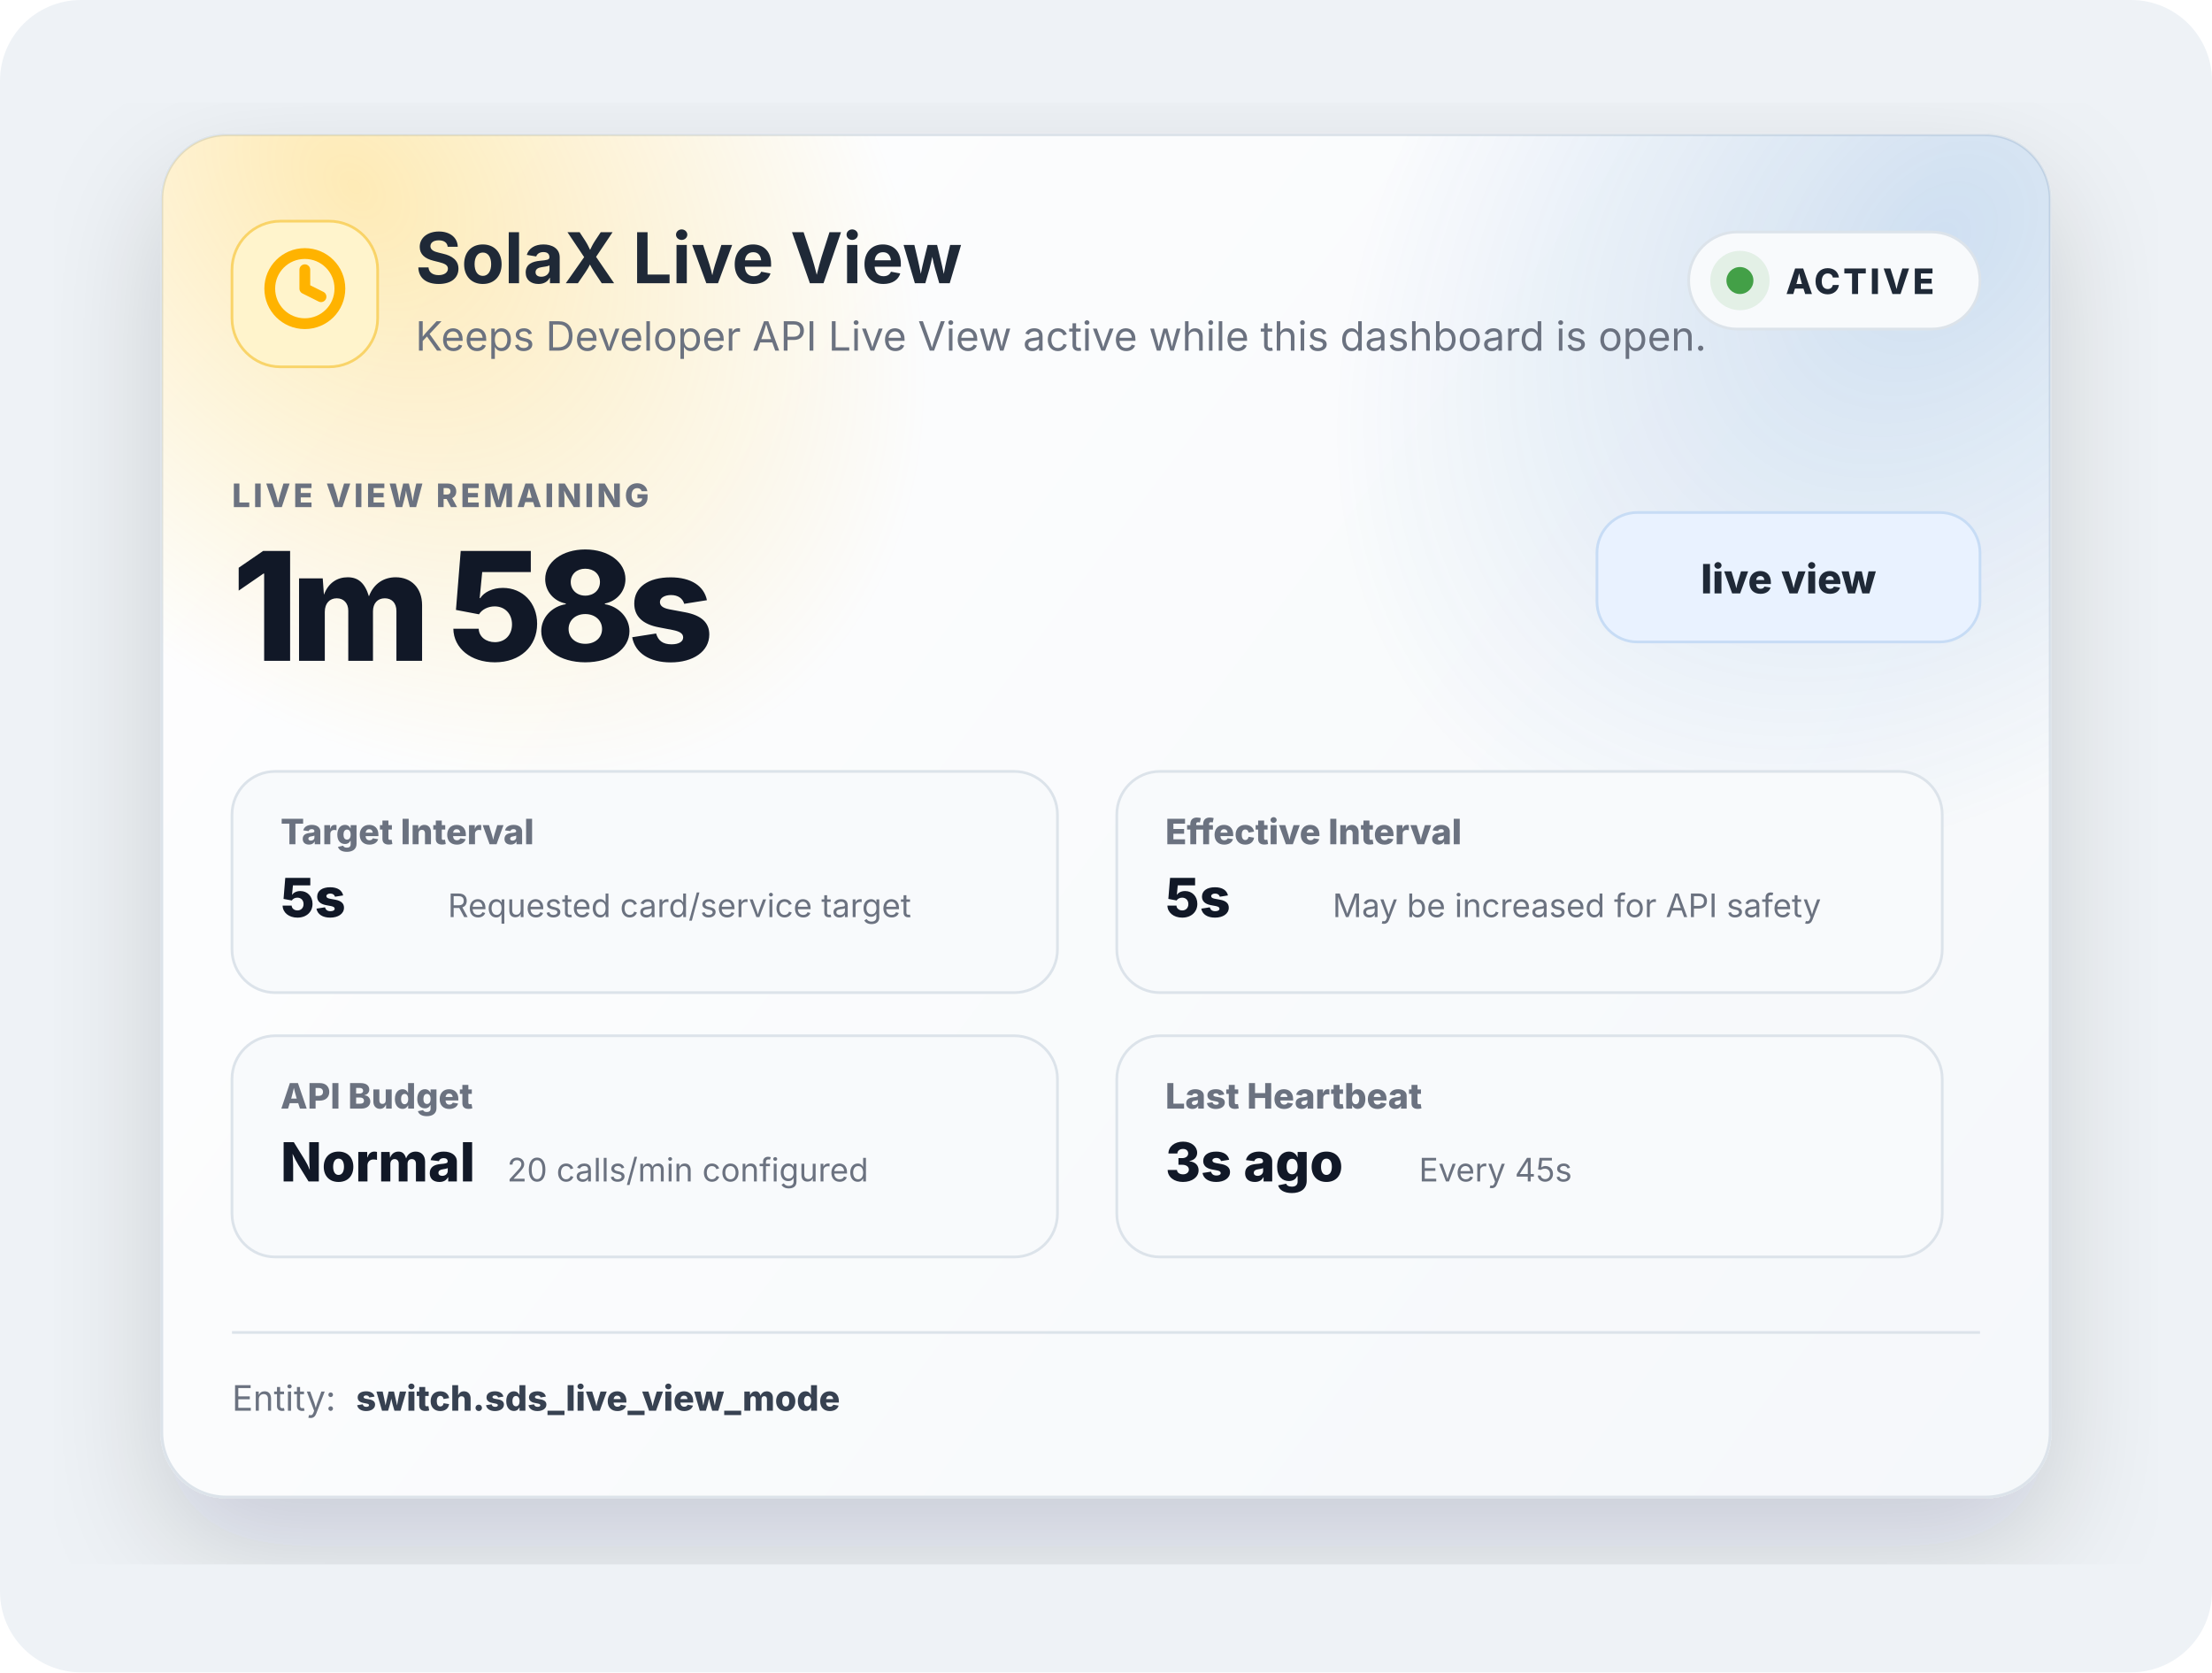
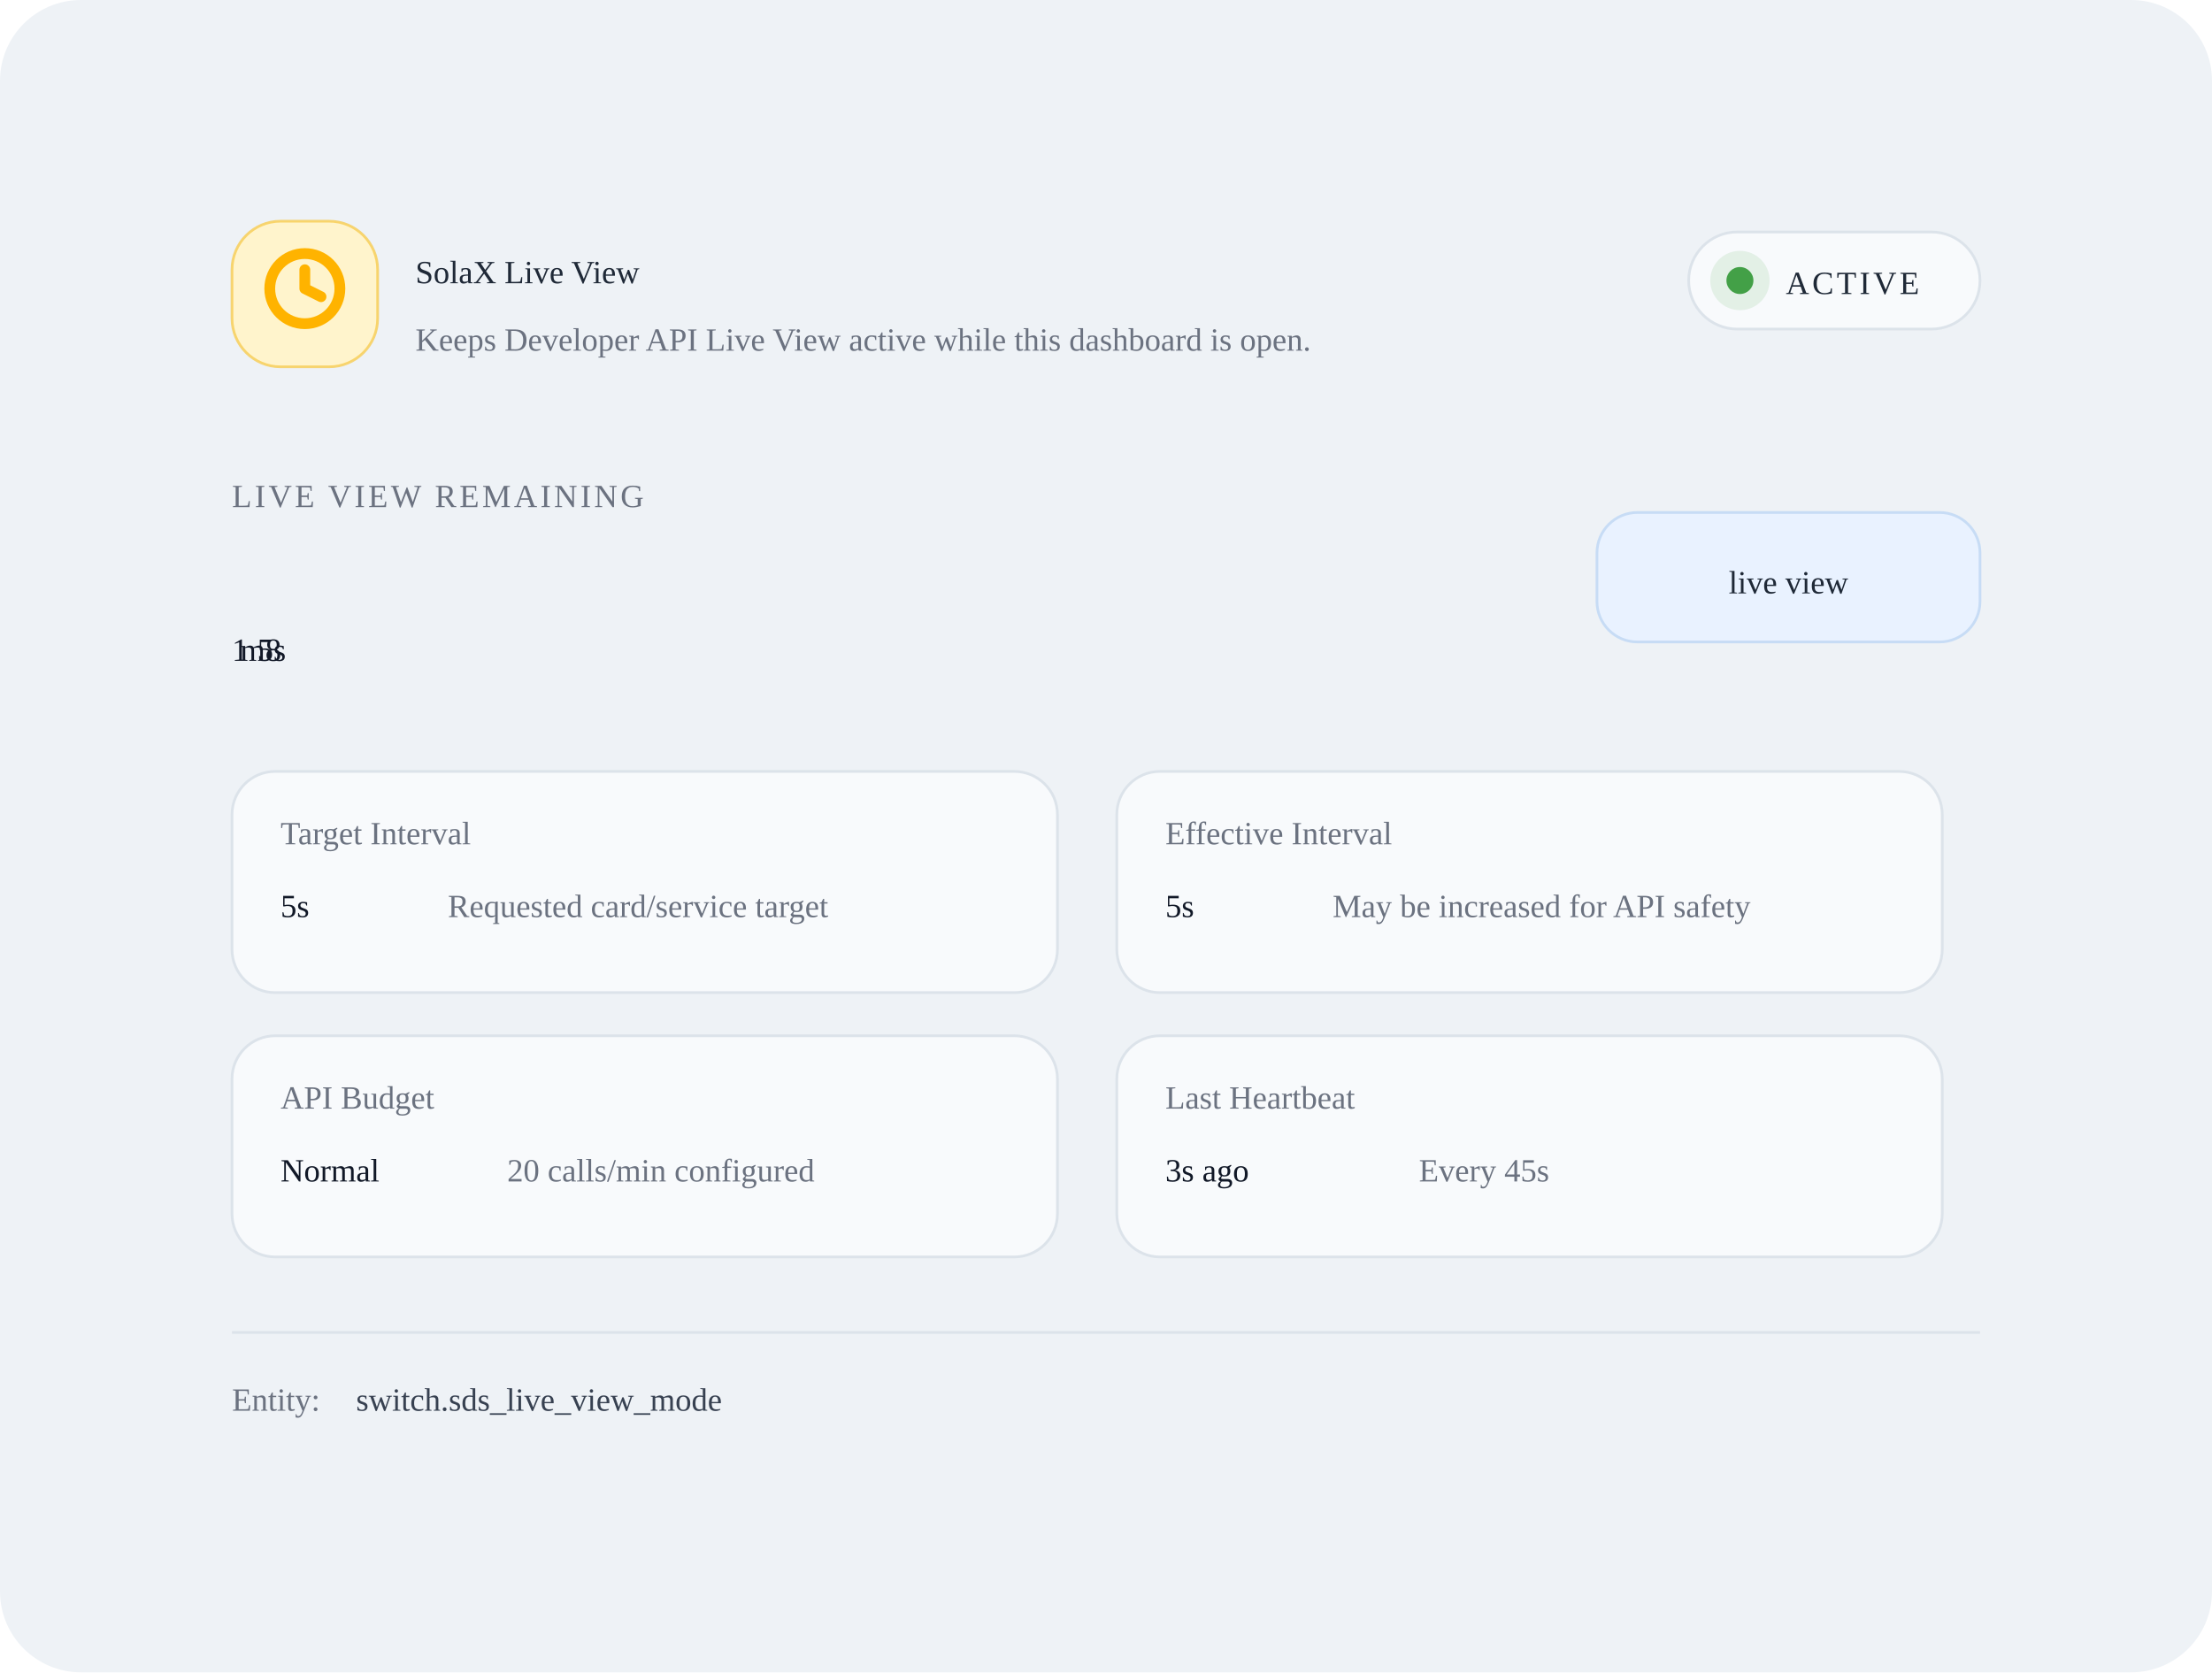
- <svg xmlns="http://www.w3.org/2000/svg" width="820" height="620" viewBox="0 0 820 620" fill="none">
-   <defs>
-     <linearGradient id="cardBg" x1="0" y1="0" x2="820" y2="620" gradientUnits="userSpaceOnUse">
-       <stop offset="0" stop-color="#FFFFFF" />
-       <stop offset="1" stop-color="#F4F7FA" />
-     </linearGradient>
-     <radialGradient id="sunGlow" cx="0" cy="0" r="1" gradientUnits="userSpaceOnUse" gradientTransform="translate(132 70) rotate(49) scale(250 178)">
-       <stop stop-color="#FFBA00" stop-opacity="0.28" />
-       <stop offset="1" stop-color="#FFBA00" stop-opacity="0" />
-     </radialGradient>
-     <radialGradient id="blueGlow" cx="0" cy="0" r="1" gradientUnits="userSpaceOnUse" gradientTransform="translate(718 92) rotate(133) scale(260 190)">
-       <stop stop-color="#1565C0" stop-opacity="0.18" />
-       <stop offset="1" stop-color="#1565C0" stop-opacity="0" />
-     </radialGradient>
-     <filter id="shadow" x="20" y="20" width="780" height="560" filterUnits="userSpaceOnUse" color-interpolation-filters="sRGB">
-       <feDropShadow dx="0" dy="18" stdDeviation="22" flood-color="#0B1A2A" flood-opacity="0.16" />
-     </filter>
-     <style>
-       .title { font: 700 26px -apple-system, BlinkMacSystemFont, 'Segoe UI', sans-serif; fill: #1f2937; }
-       .sub { font: 400 15px -apple-system, BlinkMacSystemFont, 'Segoe UI', sans-serif; fill: #6b7280; }
-       .pill { font: 800 13px -apple-system, BlinkMacSystemFont, 'Segoe UI', sans-serif; fill: #1f2937; letter-spacing: 1.1px; }
-       .label { font: 800 12px -apple-system, BlinkMacSystemFont, 'Segoe UI', sans-serif; fill: #6b7280; letter-spacing: 1.1px; }
-       .huge { font: 800 56px -apple-system, BlinkMacSystemFont, 'Segoe UI', sans-serif; fill: #111827; letter-spacing: -3px; }
-       .profile { font: 800 15px -apple-system, BlinkMacSystemFont, 'Segoe UI', sans-serif; fill: #1f2937; }
-       .metricLabel { font: 800 13px -apple-system, BlinkMacSystemFont, 'Segoe UI', sans-serif; fill: #6b7280; }
-       .metricValue { font: 800 20px -apple-system, BlinkMacSystemFont, 'Segoe UI', sans-serif; fill: #111827; }
-       .metricHelp { font: 400 12px -apple-system, BlinkMacSystemFont, 'Segoe UI', sans-serif; fill: #6b7280; }
-       .footer { font: 400 13px -apple-system, BlinkMacSystemFont, 'Segoe UI', sans-serif; fill: #6b7280; }
-       .footerStrong { font: 800 13px -apple-system, BlinkMacSystemFont, 'Segoe UI', sans-serif; fill: #374151; }
-     </style>
-   </defs>
-   <rect width="820" height="620" rx="30" fill="#EEF2F6" />
-   <g filter="url(#shadow)">
-     <rect x="60" y="50" width="700" height="505" rx="24" fill="url(#cardBg)" stroke="#DCE3EA" />
-     <rect x="60" y="50" width="700" height="505" rx="24" fill="url(#sunGlow)" />
-     <rect x="60" y="50" width="700" height="505" rx="24" fill="url(#blueGlow)" />
+ <svg xmlns="http://www.w3.org/2000/svg" fill="none" height="620" viewBox="0 0 820 620" width="820">
+   <rect fill="#eef2f6" height="620" rx="30" width="820" />
+   <g transform="translate(86 82)">
+     <rect fill="#fff4cc" height="54" rx="18" stroke="#f7c948" stroke-opacity=".75" width="54" />
+     <path d="m27 10c-8.3 0-15 6.7-15 15s6.7 15 15 15 15-6.7 15-15-6.7-15-15-15zm0 4c6.1 0 11 4.9 11 11s-4.9 11-11 11-11-4.9-11-11 4.9-11 11-11z" fill="#ffb300" />
+     <path d="m27 18v7l6 3" stroke="#ffb300" stroke-linecap="round" stroke-linejoin="round" stroke-width="4" />
  </g>
-   <g transform="translate(86 82)">
-     <rect x="0" y="0" width="54" height="54" rx="18" fill="#FFF4CC" stroke="#F7C948" stroke-opacity="0.75" />
-     <path d="M27 10C18.7 10 12 16.7 12 25C12 33.3 18.7 40 27 40C35.3 40 42 33.3 42 25C42 16.7 35.3 10 27 10ZM27 14C33.1 14 38 18.9 38 25C38 31.1 33.1 36 27 36C20.9 36 16 31.1 16 25C16 18.9 20.9 14 27 14Z" fill="#FFB300" />
-     <path d="M27 18V25L33 28" stroke="#FFB300" stroke-width="4" stroke-linecap="round" stroke-linejoin="round" />
+   <text fill="#1f2937" font="700 26px -apple-system, BlinkMacSystemFont, 'Segoe UI', sans-serif" x="154" y="105">SolaX Live View</text>
+   <text fill="#6b7280" font="400 15px -apple-system, BlinkMacSystemFont, 'Segoe UI', sans-serif" x="154" y="130">Keeps Developer API Live View active while this dashboard is open.</text>
+   <g transform="translate(626 86)">
+     <rect fill="#f8fafc" height="36" rx="18" stroke="#dce3ea" width="108" />
+     <circle cx="19" cy="18" fill="#43a047" r="5" />
+     <circle cx="19" cy="18" fill="#43a047" opacity=".12" r="11" />
+     <text fill="#1f2937" font="800 13px -apple-system, BlinkMacSystemFont, 'Segoe UI', sans-serif" letter-spacing="1.1" x="36" y="23">ACTIVE</text>
  </g>
-   <text x="154" y="105" class="title">SolaX Live View</text>
-   <text x="154" y="130" class="sub">Keeps Developer API Live View active while this dashboard is open.</text>
-   <g transform="translate(626 86)">
-     <rect width="108" height="36" rx="18" fill="#F8FAFC" stroke="#DCE3EA" />
-     <circle cx="19" cy="18" r="5" fill="#43A047" />
-     <circle cx="19" cy="18" r="11" fill="#43A047" opacity="0.12" />
-     <text x="36" y="23" class="pill">ACTIVE</text>
-   </g>
-   <text x="86" y="188" class="label">LIVE VIEW REMAINING</text>
-   <text x="86" y="245" class="huge">1m 58s</text>
+   <text fill="#6b7280" font="800 12px -apple-system, BlinkMacSystemFont, 'Segoe UI', sans-serif" letter-spacing="1.1" x="86" y="188">LIVE VIEW REMAINING</text>
+   <text fill="#111827" font="800 56px -apple-system, BlinkMacSystemFont, 'Segoe UI', sans-serif" letter-spacing="-3" x="86" y="245">1m 58s</text>
  <g transform="translate(592 190)">
-     <rect width="142" height="48" rx="15" fill="#E9F2FF" stroke="#C7DCF5" />
-     <text x="71" y="30" text-anchor="middle" class="profile">live view</text>
+     <rect fill="#e9f2ff" height="48" rx="15" stroke="#c7dcf5" width="142" />
+     <text fill="#1f2937" font="800 15px -apple-system, BlinkMacSystemFont, 'Segoe UI', sans-serif" text-anchor="middle" x="71" y="30">live view</text>
  </g>
  <g transform="translate(86 286)">
-     <rect width="306" height="82" rx="16" fill="#F8FAFC" stroke="#DCE3EA" />
-     <text x="18" y="27" class="metricLabel">Target Interval</text>
-     <text x="18" y="54" class="metricValue">5s</text>
-     <text x="80" y="54" class="metricHelp">Requested card/service target</text>
+     <rect fill="#f8fafc" height="82" rx="16" stroke="#dce3ea" width="306" />
+     <text fill="#6b7280" font="800 13px -apple-system, BlinkMacSystemFont, 'Segoe UI', sans-serif" x="18" y="27">Target Interval</text>
+     <text fill="#111827" font="800 20px -apple-system, BlinkMacSystemFont, 'Segoe UI', sans-serif" x="18" y="54">5s</text>
+     <text fill="#6b7280" font="400 12px -apple-system, BlinkMacSystemFont, 'Segoe UI', sans-serif" x="80" y="54">Requested card/service target</text>
  </g>
  <g transform="translate(414 286)">
-     <rect width="306" height="82" rx="16" fill="#F8FAFC" stroke="#DCE3EA" />
-     <text x="18" y="27" class="metricLabel">Effective Interval</text>
-     <text x="18" y="54" class="metricValue">5s</text>
-     <text x="80" y="54" class="metricHelp">May be increased for API safety</text>
+     <rect fill="#f8fafc" height="82" rx="16" stroke="#dce3ea" width="306" />
+     <text fill="#6b7280" font="800 13px -apple-system, BlinkMacSystemFont, 'Segoe UI', sans-serif" x="18" y="27">Effective Interval</text>
+     <text fill="#111827" font="800 20px -apple-system, BlinkMacSystemFont, 'Segoe UI', sans-serif" x="18" y="54">5s</text>
+     <text fill="#6b7280" font="400 12px -apple-system, BlinkMacSystemFont, 'Segoe UI', sans-serif" x="80" y="54">May be increased for API safety</text>
  </g>
  <g transform="translate(86 384)">
-     <rect width="306" height="82" rx="16" fill="#F8FAFC" stroke="#DCE3EA" />
-     <text x="18" y="27" class="metricLabel">API Budget</text>
-     <text x="18" y="54" class="metricValue">Normal</text>
-     <text x="102" y="54" class="metricHelp">20 calls/min configured</text>
+     <rect fill="#f8fafc" height="82" rx="16" stroke="#dce3ea" width="306" />
+     <text fill="#6b7280" font="800 13px -apple-system, BlinkMacSystemFont, 'Segoe UI', sans-serif" x="18" y="27">API Budget</text>
+     <text fill="#111827" font="800 20px -apple-system, BlinkMacSystemFont, 'Segoe UI', sans-serif" x="18" y="54">Normal</text>
+     <text fill="#6b7280" font="400 12px -apple-system, BlinkMacSystemFont, 'Segoe UI', sans-serif" x="102" y="54">20 calls/min configured</text>
  </g>
  <g transform="translate(414 384)">
-     <rect width="306" height="82" rx="16" fill="#F8FAFC" stroke="#DCE3EA" />
-     <text x="18" y="27" class="metricLabel">Last Heartbeat</text>
-     <text x="18" y="54" class="metricValue">3s ago</text>
-     <text x="112" y="54" class="metricHelp">Every 45s</text>
+     <rect fill="#f8fafc" height="82" rx="16" stroke="#dce3ea" width="306" />
+     <text fill="#6b7280" font="800 13px -apple-system, BlinkMacSystemFont, 'Segoe UI', sans-serif" x="18" y="27">Last Heartbeat</text>
+     <text fill="#111827" font="800 20px -apple-system, BlinkMacSystemFont, 'Segoe UI', sans-serif" x="18" y="54">3s ago</text>
+     <text fill="#6b7280" font="400 12px -apple-system, BlinkMacSystemFont, 'Segoe UI', sans-serif" x="112" y="54">Every 45s</text>
  </g>
-   <line x1="86" y1="494" x2="734" y2="494" stroke="#DCE3EA" />
-   <text x="86" y="523" class="footer">Entity:</text>
-   <text x="132" y="523" class="footerStrong">switch.sds_live_view_mode</text>
+   <path d="m86 494h648" stroke="#dce3ea" />
+   <text fill="#6b7280" font="400 13px -apple-system, BlinkMacSystemFont, 'Segoe UI', sans-serif" x="86" y="523">Entity:</text>
+   <text fill="#374151" font="800 13px -apple-system, BlinkMacSystemFont, 'Segoe UI', sans-serif" x="132" y="523">switch.sds_live_view_mode</text>
</svg>
